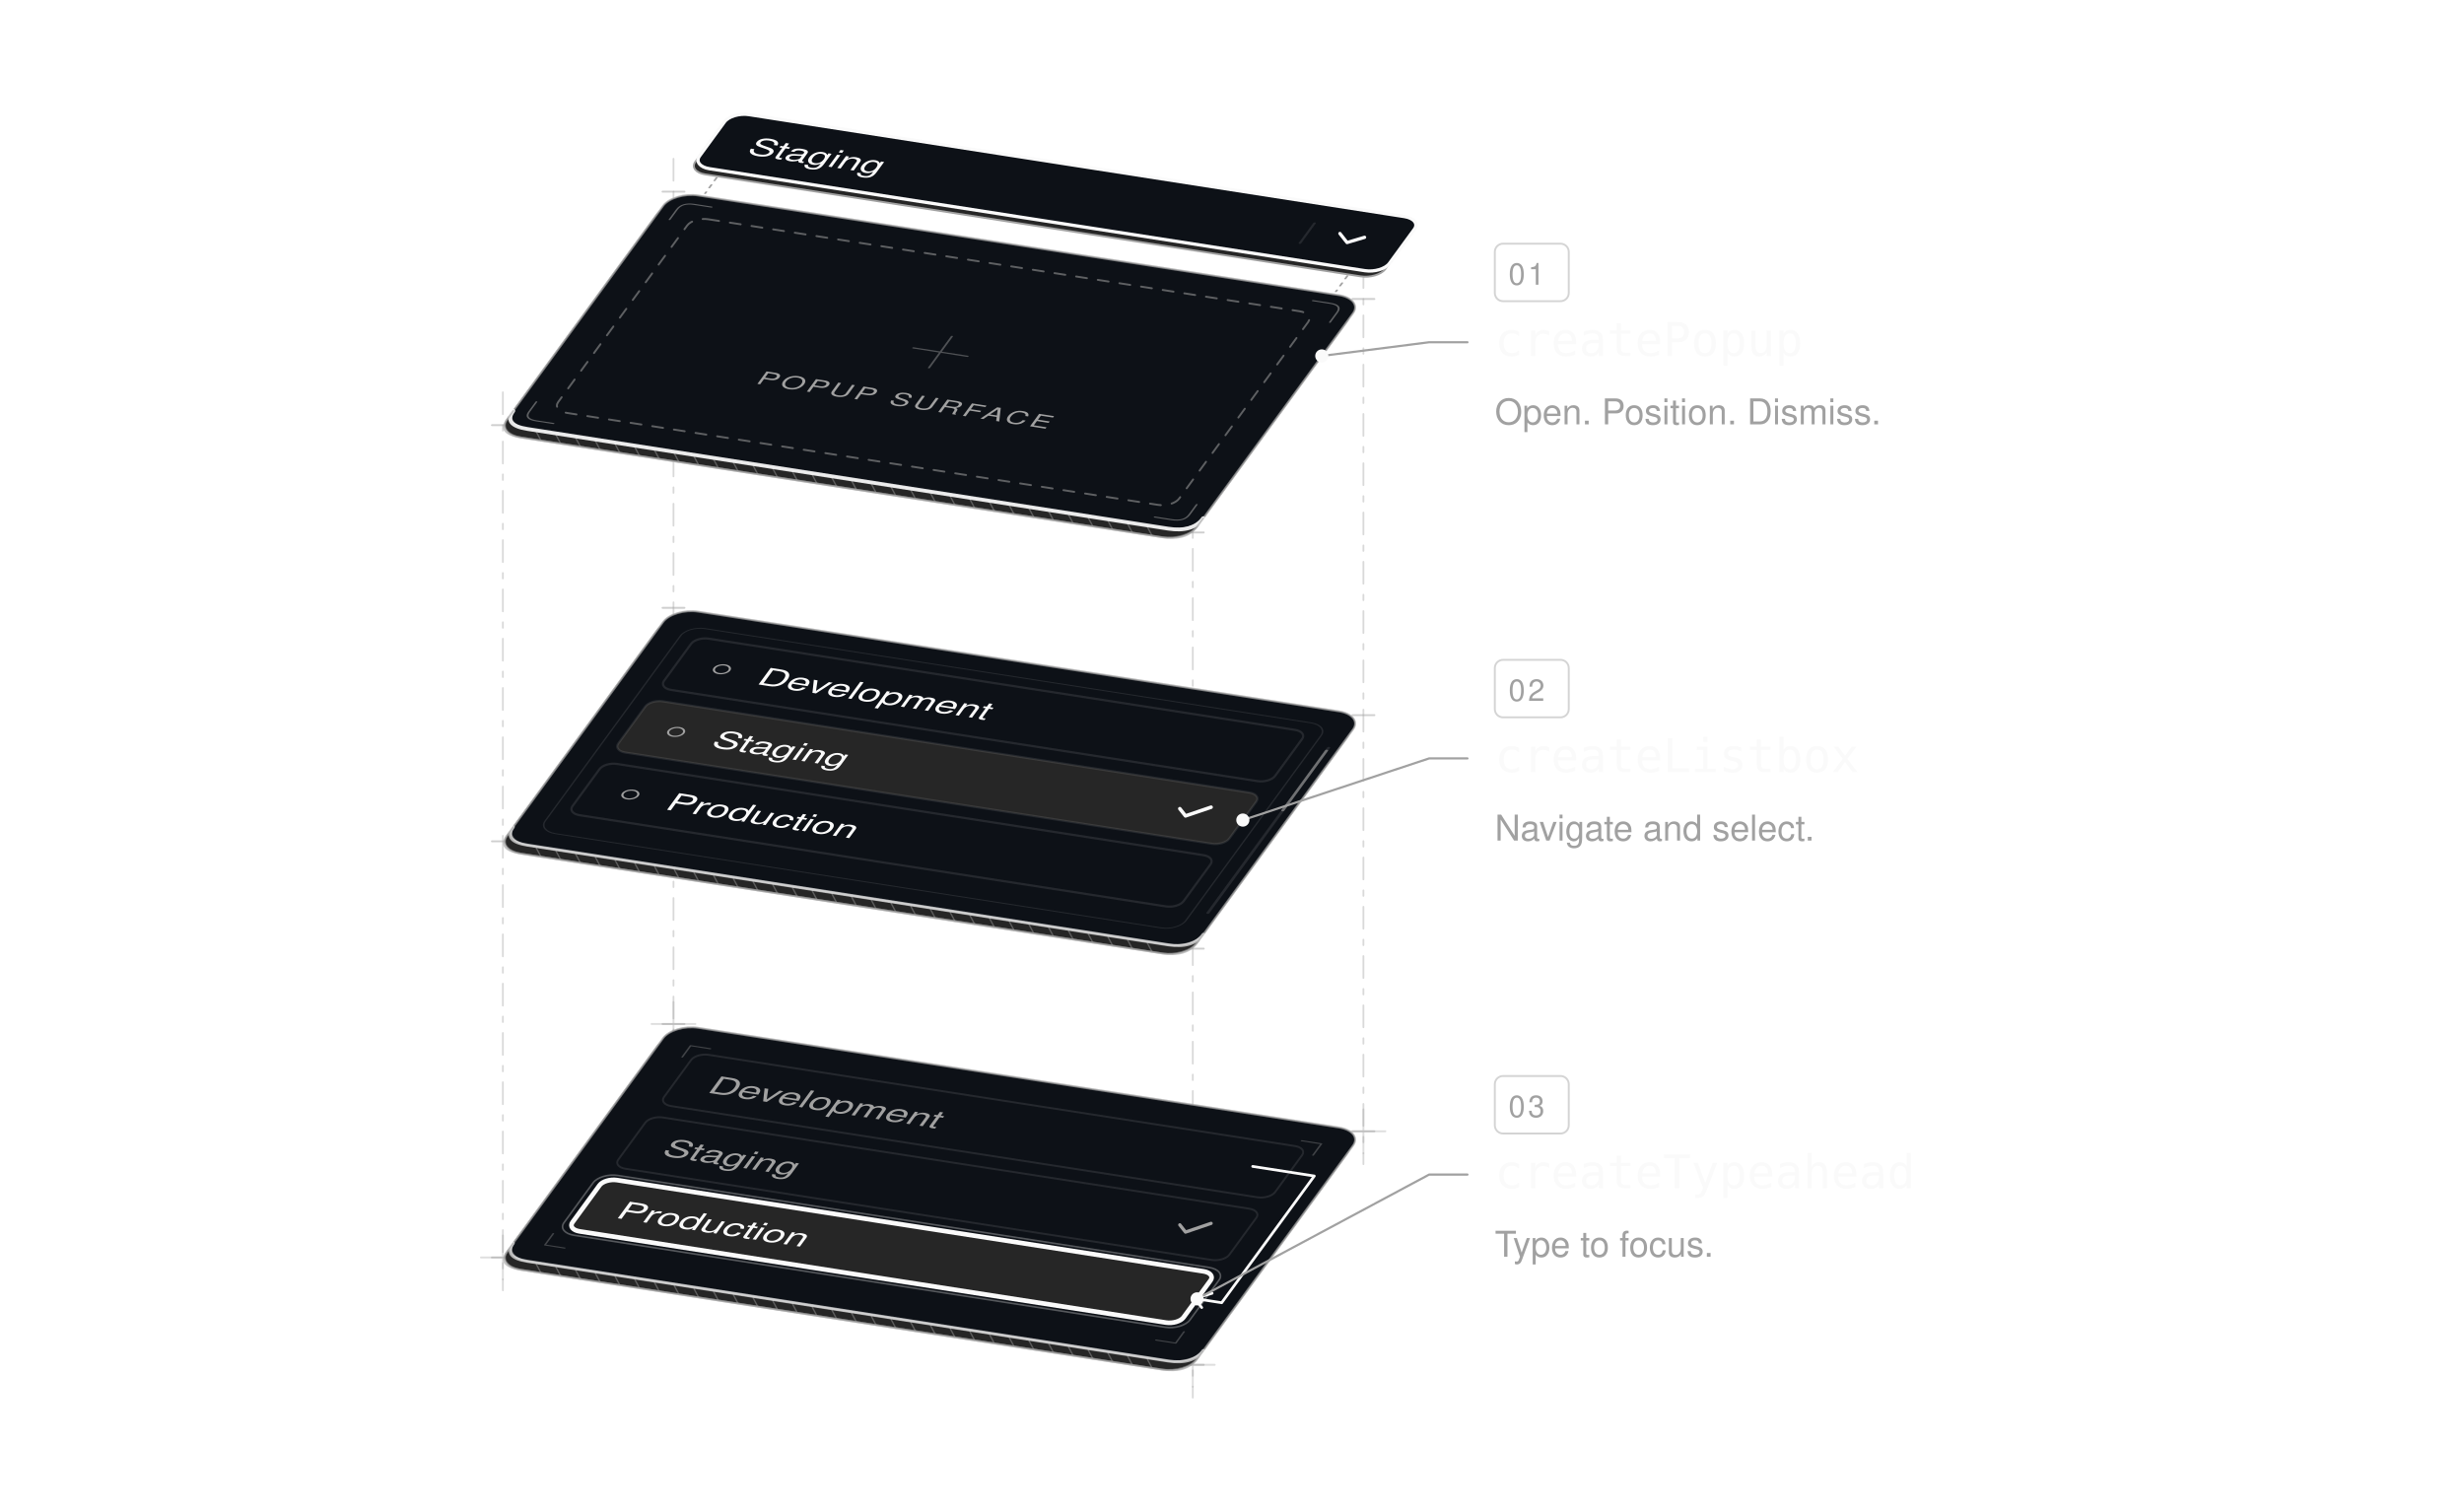
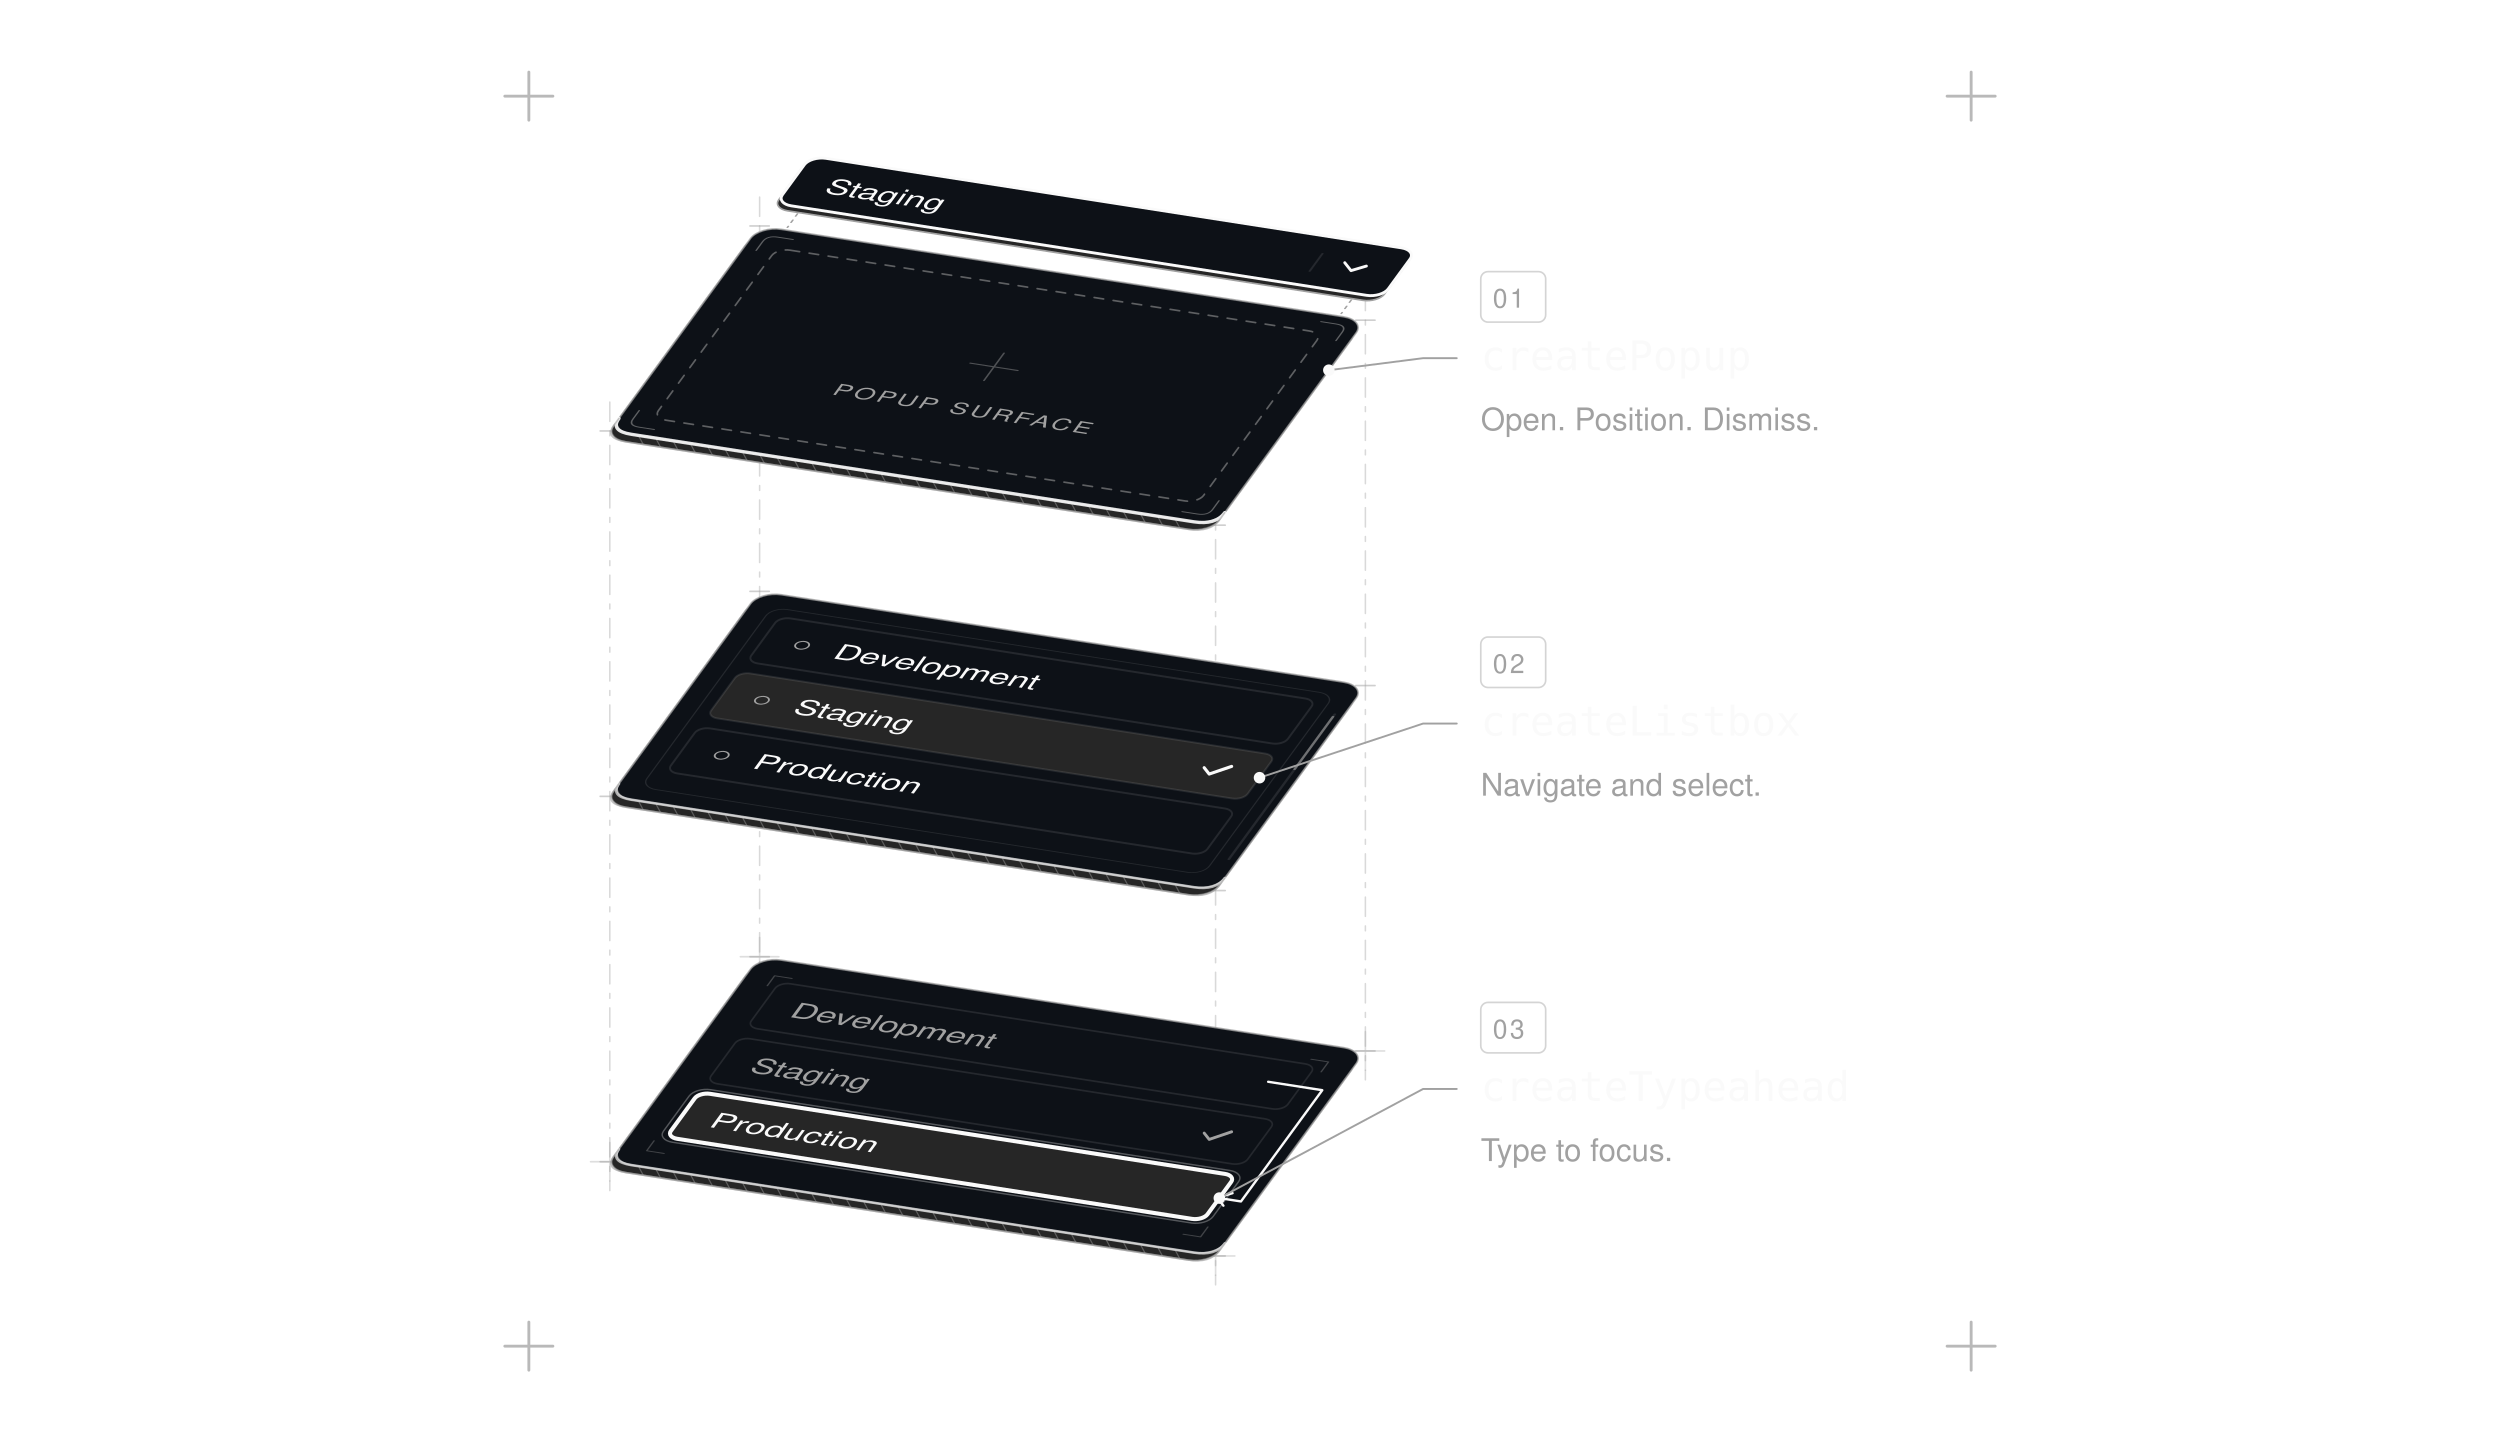
- <svg xmlns="http://www.w3.org/2000/svg" width="900" height="552" viewBox="-130 20 900 552" role="img" aria-label="The behaviors inside an environment selector" font-family="ui-sans-serif, system-ui, -apple-system, 'Segoe UI', Helvetica, Arial, sans-serif" fill="none" stroke-linecap="round" stroke-linejoin="round">
+ <svg xmlns="http://www.w3.org/2000/svg" width="1040" height="600" viewBox="-200 -4 1040 600" role="img" aria-label="The behaviors inside an environment selector" font-family="ui-sans-serif, system-ui, -apple-system, 'Segoe UI', Helvetica, Arial, sans-serif" fill="none" stroke-linecap="round" stroke-linejoin="round">
+   <g aria-hidden="true" stroke="#a1a1a1" stroke-opacity="0.75" stroke-width="1.2">
+     <path d="M10 36h20M20 26v20M610 36h20M620 26v20M10 556h20M20 546v20M610 556h20M620 546v20" />
+   </g>
  <g stroke="#a1a1a1" stroke-opacity="0.4" stroke-width="0.65" stroke-dasharray="8 4 2 4">
    <path d="M116 78v328M368 117.2v328M53.68 163.28v328M305.68 202.48v328" />
  </g>
  <g stroke="#a1a1a1" stroke-opacity="0.35" stroke-width="0.7">
    <path d="M108 394h16m-8-8v16M360 433.2h16m-8-8v16M45.68 479.28h16m-8-8v16M297.68 518.48h16m-8-8v16" />
  </g>
  <g stroke="#a1a1a1" stroke-opacity="0.5" stroke-width="0.7">
    <path d="M112 90h8M364 129.2h8M49.68 175.28h8M301.68 214.48h8" />
    <path d="M112 242h8M364 281.2h8M49.68 327.28h8M301.68 366.48h8" />
    <path d="M112 394h8M364 433.2h8M49.68 479.28h8M301.68 518.48h8" />
  </g>
  <g transform="matrix(0.9 0.14 -0.38 0.52 116 394)">
    <rect y="6" width="280" height="164" rx="10" fill="#262626" stroke="#a1a1a1" stroke-opacity="0.6" stroke-width="0.7" vector-effect="non-scaling-stroke" />
    <g stroke="#a1a1a1" stroke-opacity="0.45" stroke-width="0.5">
      <path d="M14 165l4 5" vector-effect="non-scaling-stroke" />
      <path d="M22 165l4 5" vector-effect="non-scaling-stroke" />
      <path d="M30 165l4 5" vector-effect="non-scaling-stroke" />
      <path d="M38 165l4 5" vector-effect="non-scaling-stroke" />
      <path d="M46 165l4 5" vector-effect="non-scaling-stroke" />
      <path d="M54 165l4 5" vector-effect="non-scaling-stroke" />
      <path d="M62 165l4 5" vector-effect="non-scaling-stroke" />
      <path d="M70 165l4 5" vector-effect="non-scaling-stroke" />
      <path d="M78 165l4 5" vector-effect="non-scaling-stroke" />
      <path d="M86 165l4 5" vector-effect="non-scaling-stroke" />
      <path d="M94 165l4 5" vector-effect="non-scaling-stroke" />
      <path d="M102 165l4 5" vector-effect="non-scaling-stroke" />
      <path d="M110 165l4 5" vector-effect="non-scaling-stroke" />
      <path d="M118 165l4 5" vector-effect="non-scaling-stroke" />
      <path d="M126 165l4 5" vector-effect="non-scaling-stroke" />
      <path d="M134 165l4 5" vector-effect="non-scaling-stroke" />
      <path d="M142 165l4 5" vector-effect="non-scaling-stroke" />
      <path d="M150 165l4 5" vector-effect="non-scaling-stroke" />
      <path d="M158 165l4 5" vector-effect="non-scaling-stroke" />
      <path d="M166 165l4 5" vector-effect="non-scaling-stroke" />
      <path d="M174 165l4 5" vector-effect="non-scaling-stroke" />
      <path d="M182 165l4 5" vector-effect="non-scaling-stroke" />
      <path d="M190 165l4 5" vector-effect="non-scaling-stroke" />
      <path d="M198 165l4 5" vector-effect="non-scaling-stroke" />
      <path d="M206 165l4 5" vector-effect="non-scaling-stroke" />
      <path d="M214 165l4 5" vector-effect="non-scaling-stroke" />
      <path d="M222 165l4 5" vector-effect="non-scaling-stroke" />
      <path d="M230 165l4 5" vector-effect="non-scaling-stroke" />
      <path d="M238 165l4 5" vector-effect="non-scaling-stroke" />
      <path d="M246 165l4 5" vector-effect="non-scaling-stroke" />
      <path d="M254 165l4 5" vector-effect="non-scaling-stroke" />
      <path d="M262 165l4 5" vector-effect="non-scaling-stroke" />
    </g>
    <rect width="280" height="164" rx="10" fill="#0d1117" stroke="#a1a1a1" stroke-opacity="0.75" stroke-width="0.7" vector-effect="non-scaling-stroke" />
    <path d="M0 154q0 10 10 10h260q10 0 10-10" stroke="#fafafa" stroke-opacity="0.65" stroke-width="1.1" vector-effect="non-scaling-stroke" />
    <path d="M0 154v6q0 10 10 10h260q10 0 10-10v-6" stroke="#a1a1a1" stroke-opacity="0.6" stroke-width="0.65" vector-effect="non-scaling-stroke" />
    <g stroke="#a1a1a1" stroke-opacity="0.35" stroke-width="0.7">
      <path d="M12 12h8m-8 0v8M268 12h-8m8 0v8M12 152h8m-8 0v-8M268 152h-8m8 0v-8" />
    </g>
    <g transform="translate(16 16)">
      <rect width="248" height="36" rx="5" fill="none" stroke="rgba(255,255,255,0.1)" stroke-width="0.7" vector-effect="non-scaling-stroke" />
      <text x="14" y="24" fill="#a1a1a1" font-size="16">Development</text>
    </g>
    <g transform="translate(16 60)">
      <rect width="248" height="36" rx="5" fill="none" stroke="rgba(255,255,255,0.1)" stroke-width="0.7" vector-effect="non-scaling-stroke" />
      <text x="14" y="24" fill="#a1a1a1" font-size="16">Staging</text>
      <path d="M222 17l4 4 7-8" stroke="#a1a1a1" stroke-width="1.2" vector-effect="non-scaling-stroke" />
    </g>
    <g transform="translate(16 104)">
      <rect width="248" height="36" rx="5" fill="#262626" stroke="#fafafa" stroke-width="1.7" vector-effect="non-scaling-stroke" />
      <rect x="-3" y="-3" width="254" height="42" rx="7" stroke="#fafafa" stroke-opacity="0.3" stroke-width="0.6" vector-effect="non-scaling-stroke" />
      <text x="14" y="24" fill="#fafafa" font-size="16">Production</text>
    </g>
    <path d="M249 33h25v89h-11m5-5-5 5 5 5" stroke="#fafafa" stroke-width="1" vector-effect="non-scaling-stroke" />
  </g>
  <g transform="matrix(0.9 0.14 -0.38 0.52 116 242)">
    <rect y="6" width="280" height="164" rx="10" fill="#262626" stroke="#a1a1a1" stroke-opacity="0.6" stroke-width="0.7" vector-effect="non-scaling-stroke" />
    <g stroke="#a1a1a1" stroke-opacity="0.45" stroke-width="0.5">
      <path d="M14 165l4 5" vector-effect="non-scaling-stroke" />
      <path d="M22 165l4 5" vector-effect="non-scaling-stroke" />
      <path d="M30 165l4 5" vector-effect="non-scaling-stroke" />
      <path d="M38 165l4 5" vector-effect="non-scaling-stroke" />
      <path d="M46 165l4 5" vector-effect="non-scaling-stroke" />
      <path d="M54 165l4 5" vector-effect="non-scaling-stroke" />
      <path d="M62 165l4 5" vector-effect="non-scaling-stroke" />
      <path d="M70 165l4 5" vector-effect="non-scaling-stroke" />
      <path d="M78 165l4 5" vector-effect="non-scaling-stroke" />
      <path d="M86 165l4 5" vector-effect="non-scaling-stroke" />
      <path d="M94 165l4 5" vector-effect="non-scaling-stroke" />
      <path d="M102 165l4 5" vector-effect="non-scaling-stroke" />
      <path d="M110 165l4 5" vector-effect="non-scaling-stroke" />
      <path d="M118 165l4 5" vector-effect="non-scaling-stroke" />
      <path d="M126 165l4 5" vector-effect="non-scaling-stroke" />
      <path d="M134 165l4 5" vector-effect="non-scaling-stroke" />
      <path d="M142 165l4 5" vector-effect="non-scaling-stroke" />
      <path d="M150 165l4 5" vector-effect="non-scaling-stroke" />
      <path d="M158 165l4 5" vector-effect="non-scaling-stroke" />
      <path d="M166 165l4 5" vector-effect="non-scaling-stroke" />
      <path d="M174 165l4 5" vector-effect="non-scaling-stroke" />
      <path d="M182 165l4 5" vector-effect="non-scaling-stroke" />
      <path d="M190 165l4 5" vector-effect="non-scaling-stroke" />
      <path d="M198 165l4 5" vector-effect="non-scaling-stroke" />
      <path d="M206 165l4 5" vector-effect="non-scaling-stroke" />
      <path d="M214 165l4 5" vector-effect="non-scaling-stroke" />
      <path d="M222 165l4 5" vector-effect="non-scaling-stroke" />
      <path d="M230 165l4 5" vector-effect="non-scaling-stroke" />
      <path d="M238 165l4 5" vector-effect="non-scaling-stroke" />
      <path d="M246 165l4 5" vector-effect="non-scaling-stroke" />
      <path d="M254 165l4 5" vector-effect="non-scaling-stroke" />
      <path d="M262 165l4 5" vector-effect="non-scaling-stroke" />
    </g>
    <rect width="280" height="164" rx="10" fill="#0d1117" stroke="#a1a1a1" stroke-opacity="0.75" stroke-width="0.7" vector-effect="non-scaling-stroke" />
    <path d="M0 154q0 10 10 10h260q10 0 10-10" stroke="#fafafa" stroke-opacity="0.65" stroke-width="1.1" vector-effect="non-scaling-stroke" />
    <path d="M0 154v6q0 10 10 10h260q10 0 10-10v-6" stroke="#a1a1a1" stroke-opacity="0.6" stroke-width="0.65" vector-effect="non-scaling-stroke" />
    <rect x="10" y="10" width="260" height="144" rx="7" stroke="rgba(255,255,255,0.1)" stroke-width="0.6" />
    <g transform="translate(16 16)">
      <rect width="248" height="36" rx="5" fill="#0d1117" stroke="rgba(255,255,255,0.1)" stroke-width="0.8" vector-effect="non-scaling-stroke" />
      <circle cx="18" cy="18" r="3" stroke="#a1a1a1" stroke-width="0.8" />
      <text x="34" y="24" fill="#fafafa" font-size="16">Development</text>
    </g>
    <g transform="translate(16 60)">
      <rect width="248" height="36" rx="5" fill="#262626" stroke="rgba(255,255,255,0.1)" stroke-width="0.8" vector-effect="non-scaling-stroke" />
      <circle cx="18" cy="18" r="3" stroke="#a1a1a1" stroke-width="0.8" />
      <text x="34" y="24" fill="#fafafa" font-size="16">Staging</text>
      <path d="M222 17l4 4 7-8" stroke="#fafafa" stroke-width="1.3" vector-effect="non-scaling-stroke" />
    </g>
    <g transform="translate(16 104)">
      <rect width="248" height="36" rx="5" fill="#0d1117" stroke="rgba(255,255,255,0.1)" stroke-width="0.8" vector-effect="non-scaling-stroke" />
      <circle cx="18" cy="18" r="3" stroke="#a1a1a1" stroke-width="0.8" />
      <text x="34" y="24" fill="#fafafa" font-size="16">Production</text>
    </g>
    <path d="M276 24v116" stroke="rgba(255,255,255,0.1)" stroke-width="1.2" />
    <path d="M276 26v42" stroke="#a1a1a1" stroke-opacity="0.6" stroke-width="1.2" />
  </g>
  <g transform="matrix(0.9 0.14 -0.38 0.52 116 90)">
    <g transform="translate(0 4)">
      <rect y="-56" width="280" height="38" rx="7" fill="#262626" stroke="#a1a1a1" stroke-width="0.7" vector-effect="non-scaling-stroke" />
    </g>
    <rect y="-56" width="280" height="38" rx="7" fill="#0d1117" stroke="#fafafa" stroke-width="1.2" vector-effect="non-scaling-stroke" />
    <text x="16" y="-31" fill="#fafafa" font-size="16">Staging</text>
    <path d="M242-43v14" stroke="rgba(255,255,255,0.1)" />
    <path d="M254-39l5 5 5-5" stroke="#fafafa" stroke-width="1.2" vector-effect="non-scaling-stroke" />
    <path d="M12-13v11M268-13v11" stroke="#a1a1a1" stroke-width="0.8" stroke-dasharray="2 3" />
    <rect y="6" width="280" height="164" rx="10" fill="#262626" stroke="#a1a1a1" stroke-opacity="0.6" stroke-width="0.7" vector-effect="non-scaling-stroke" />
    <g stroke="#a1a1a1" stroke-opacity="0.45" stroke-width="0.5">
      <path d="M14 165l4 5" vector-effect="non-scaling-stroke" />
      <path d="M22 165l4 5" vector-effect="non-scaling-stroke" />
      <path d="M30 165l4 5" vector-effect="non-scaling-stroke" />
      <path d="M38 165l4 5" vector-effect="non-scaling-stroke" />
      <path d="M46 165l4 5" vector-effect="non-scaling-stroke" />
      <path d="M54 165l4 5" vector-effect="non-scaling-stroke" />
      <path d="M62 165l4 5" vector-effect="non-scaling-stroke" />
      <path d="M70 165l4 5" vector-effect="non-scaling-stroke" />
      <path d="M78 165l4 5" vector-effect="non-scaling-stroke" />
      <path d="M86 165l4 5" vector-effect="non-scaling-stroke" />
      <path d="M94 165l4 5" vector-effect="non-scaling-stroke" />
      <path d="M102 165l4 5" vector-effect="non-scaling-stroke" />
      <path d="M110 165l4 5" vector-effect="non-scaling-stroke" />
      <path d="M118 165l4 5" vector-effect="non-scaling-stroke" />
      <path d="M126 165l4 5" vector-effect="non-scaling-stroke" />
      <path d="M134 165l4 5" vector-effect="non-scaling-stroke" />
      <path d="M142 165l4 5" vector-effect="non-scaling-stroke" />
      <path d="M150 165l4 5" vector-effect="non-scaling-stroke" />
      <path d="M158 165l4 5" vector-effect="non-scaling-stroke" />
      <path d="M166 165l4 5" vector-effect="non-scaling-stroke" />
      <path d="M174 165l4 5" vector-effect="non-scaling-stroke" />
      <path d="M182 165l4 5" vector-effect="non-scaling-stroke" />
      <path d="M190 165l4 5" vector-effect="non-scaling-stroke" />
      <path d="M198 165l4 5" vector-effect="non-scaling-stroke" />
      <path d="M206 165l4 5" vector-effect="non-scaling-stroke" />
      <path d="M214 165l4 5" vector-effect="non-scaling-stroke" />
      <path d="M222 165l4 5" vector-effect="non-scaling-stroke" />
      <path d="M230 165l4 5" vector-effect="non-scaling-stroke" />
      <path d="M238 165l4 5" vector-effect="non-scaling-stroke" />
      <path d="M246 165l4 5" vector-effect="non-scaling-stroke" />
      <path d="M254 165l4 5" vector-effect="non-scaling-stroke" />
      <path d="M262 165l4 5" vector-effect="non-scaling-stroke" />
    </g>
    <rect width="280" height="164" rx="10" fill="#0d1117" stroke="#a1a1a1" stroke-opacity="0.75" stroke-width="0.7" vector-effect="non-scaling-stroke" />
    <path d="M0 154q0 10 10 10h260q10 0 10-10" stroke="#fafafa" stroke-opacity="0.9" stroke-width="1.4" vector-effect="non-scaling-stroke" />
    <path d="M0 154v6q0 10 10 10h260q10 0 10-10v-6" stroke="#a1a1a1" stroke-opacity="0.6" stroke-width="0.65" vector-effect="non-scaling-stroke" />
    <rect x="14" y="14" width="252" height="136" rx="6" stroke="#a1a1a1" stroke-opacity="0.55" stroke-width="0.7" stroke-dasharray="4 4" vector-effect="non-scaling-stroke" />
    <path d="M129 75h22m-11-11v22" stroke="#a1a1a1" stroke-opacity="0.45" stroke-width="0.8" />
    <text x="140" y="113" text-anchor="middle" fill="#a1a1a1" font-size="12" letter-spacing="1.5">POPUP SURFACE</text>
    <g stroke="#a1a1a1" stroke-width="0.7" stroke-opacity="0.55">
      <path d="M6 18v-7q0-5 5-5h7M262 6h7q5 0 5 5v7M6 146v7q0 5 5 5h7M262 158h7q5 0 5-5v-7" />
    </g>
  </g>
  <g stroke="#a1a1a1" stroke-width="0.8">
    <path d="M352.8 150L392 145h14" />
    <path d="M323.96 319.52L392 297h14" />
    <path d="M307.24 494.4L392 449h14" />
  </g>
  <g fill="#fafafa">
    <circle cx="352.8" cy="150" r="2.4" />
    <circle cx="323.96" cy="319.52" r="2.4" />
    <circle cx="307.24" cy="494.4" r="2.4" />
  </g>
  <g transform="translate(416 150)">
    <rect x="0" y="-41" width="27" height="21" rx="3" stroke="#a1a1a1" stroke-opacity="0.45" stroke-width="0.7" />
    <text x="5" y="-26" fill="#a1a1a1" font-size="11" letter-spacing="1">01</text>
    <text fill="#fafafa" font-size="17" font-family="ui-monospace, 'SF Mono', SFMono-Regular, Menlo, Consolas, monospace">createPopup</text>
    <text y="25" fill="#a1a1a1" font-size="13">Open. Position. Dismiss.</text>
  </g>
  <g transform="translate(416 302)">
    <rect x="0" y="-41" width="27" height="21" rx="3" stroke="#a1a1a1" stroke-opacity="0.45" stroke-width="0.7" />
    <text x="5" y="-26" fill="#a1a1a1" font-size="11" letter-spacing="1">02</text>
    <text fill="#fafafa" font-size="17" font-family="ui-monospace, 'SF Mono', SFMono-Regular, Menlo, Consolas, monospace">createListbox</text>
    <text y="25" fill="#a1a1a1" font-size="13">Navigate and select.</text>
  </g>
  <g transform="translate(416 454)">
    <rect x="0" y="-41" width="27" height="21" rx="3" stroke="#a1a1a1" stroke-opacity="0.45" stroke-width="0.7" />
    <text x="5" y="-26" fill="#a1a1a1" font-size="11" letter-spacing="1">03</text>
    <text fill="#fafafa" font-size="17" font-family="ui-monospace, 'SF Mono', SFMono-Regular, Menlo, Consolas, monospace">createTypeahead</text>
    <text y="25" fill="#a1a1a1" font-size="13">Type to focus.</text>
  </g>
</svg>
